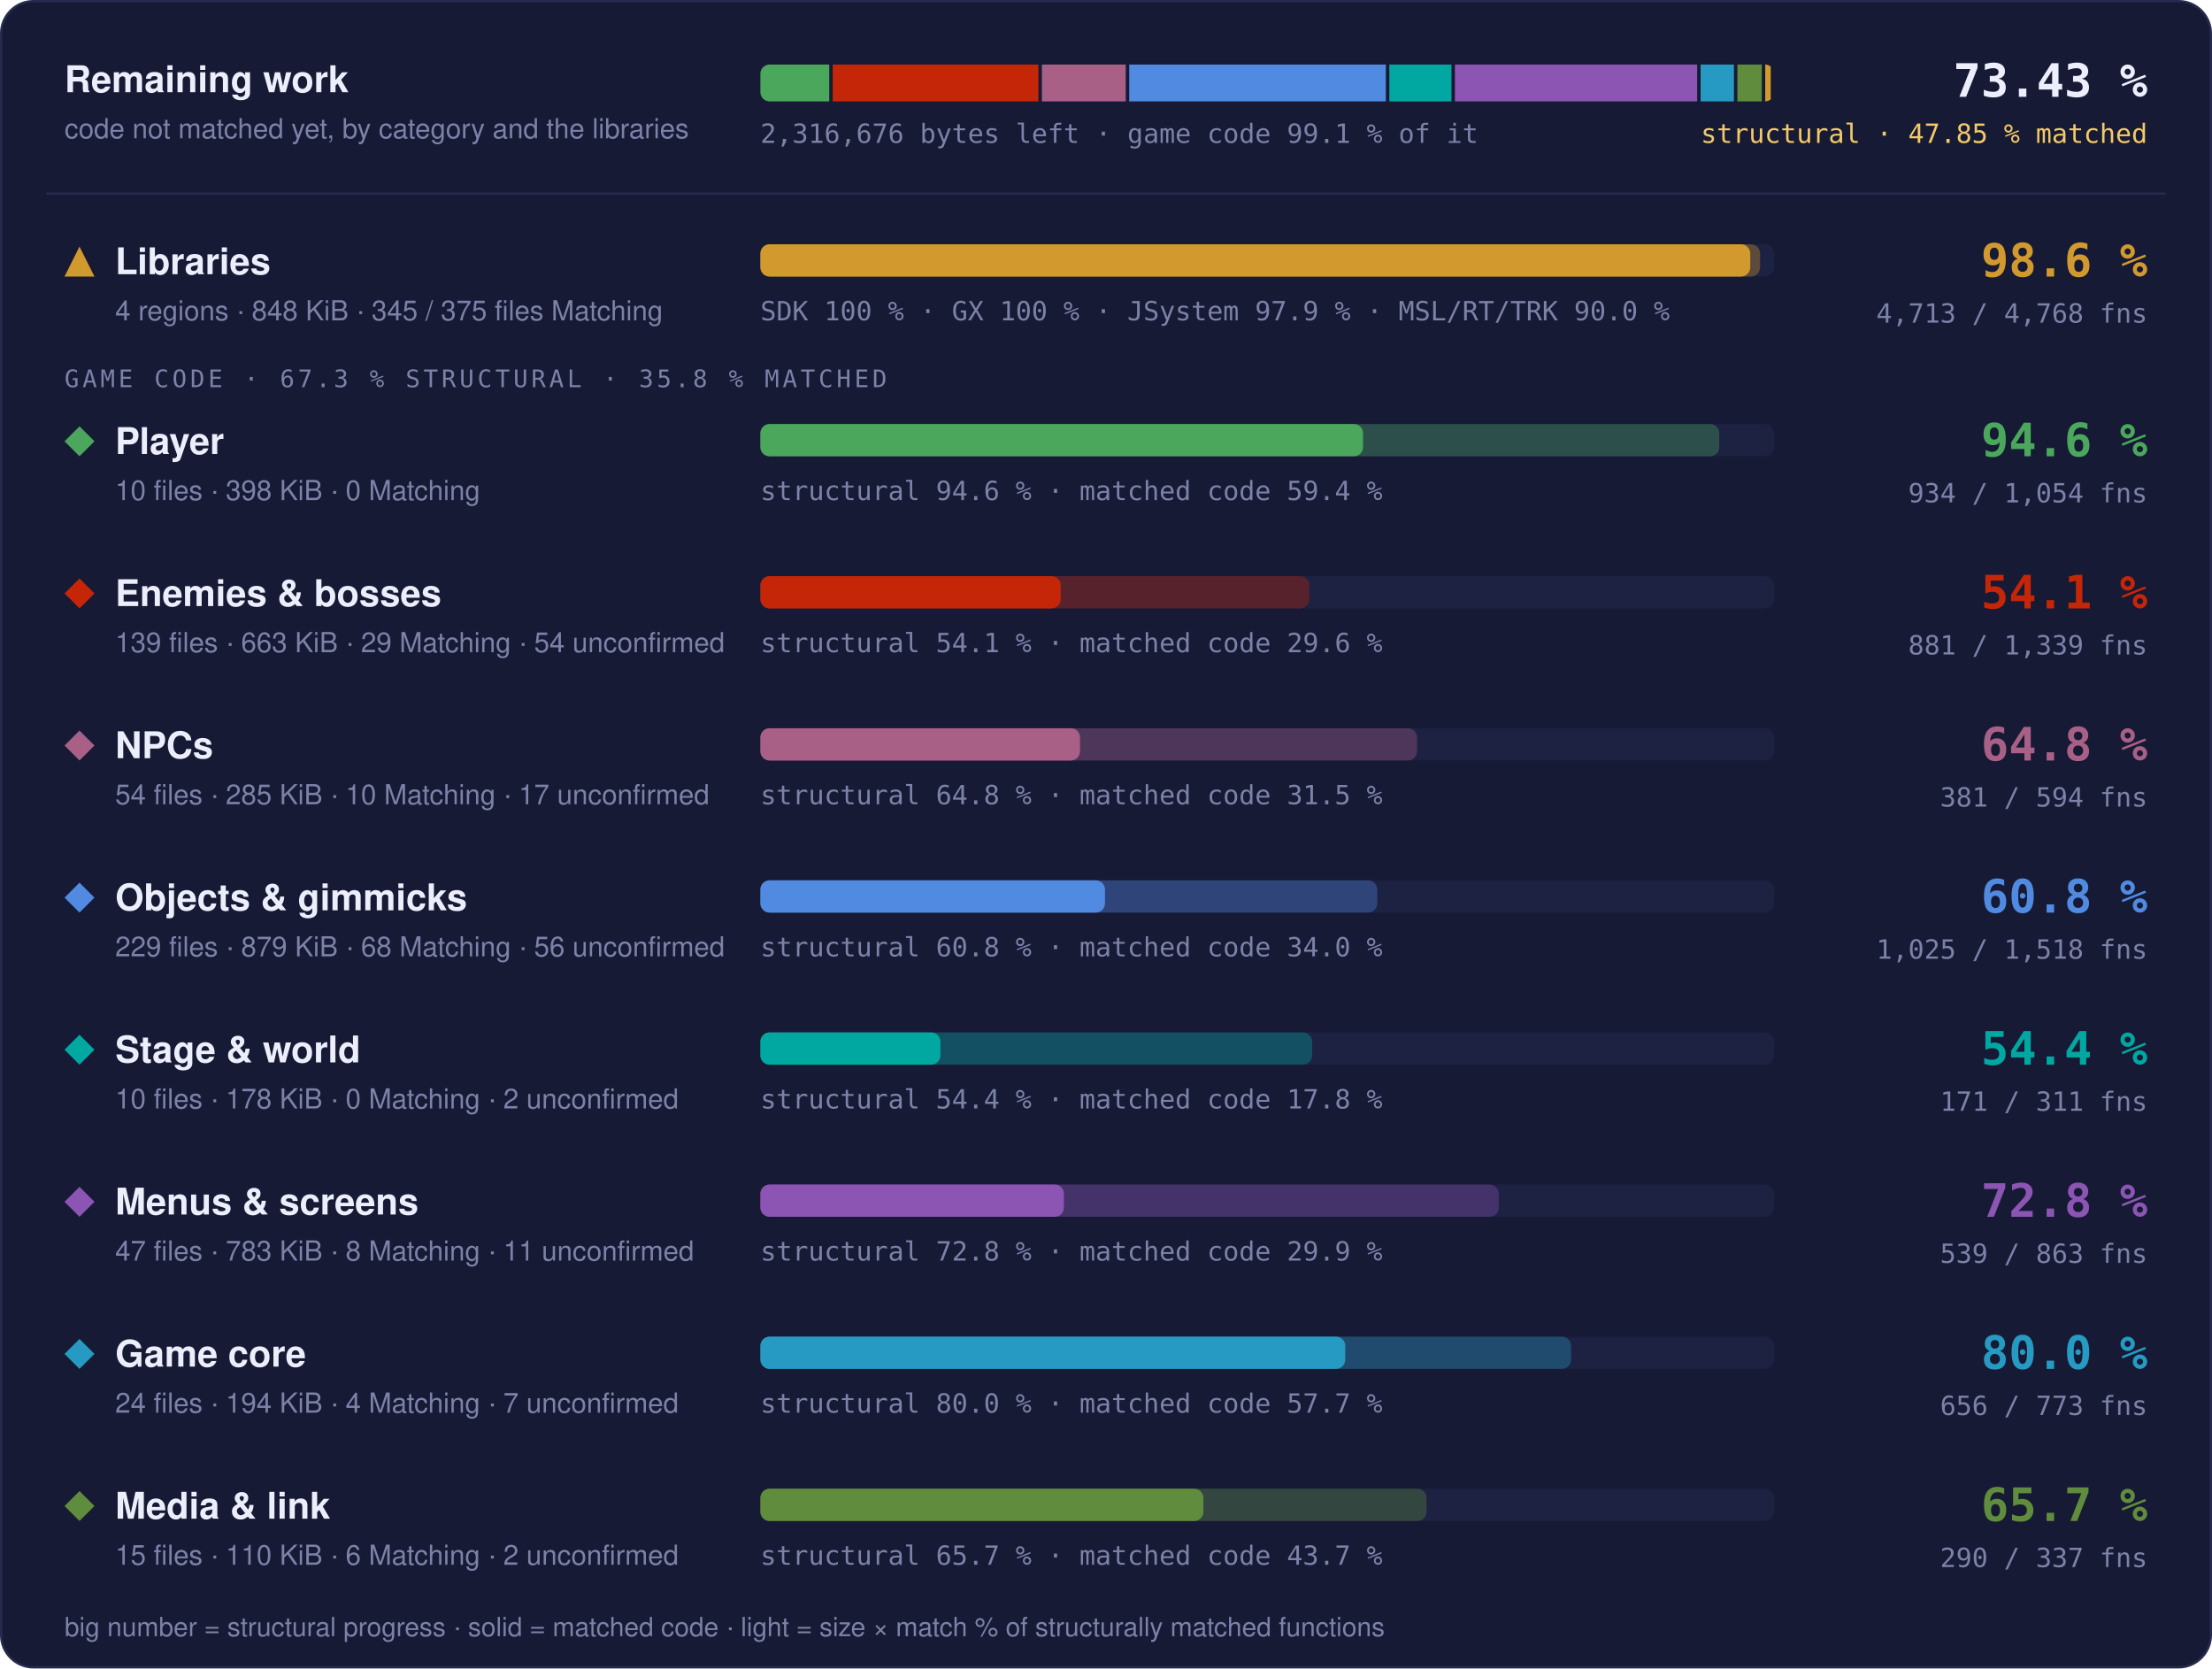
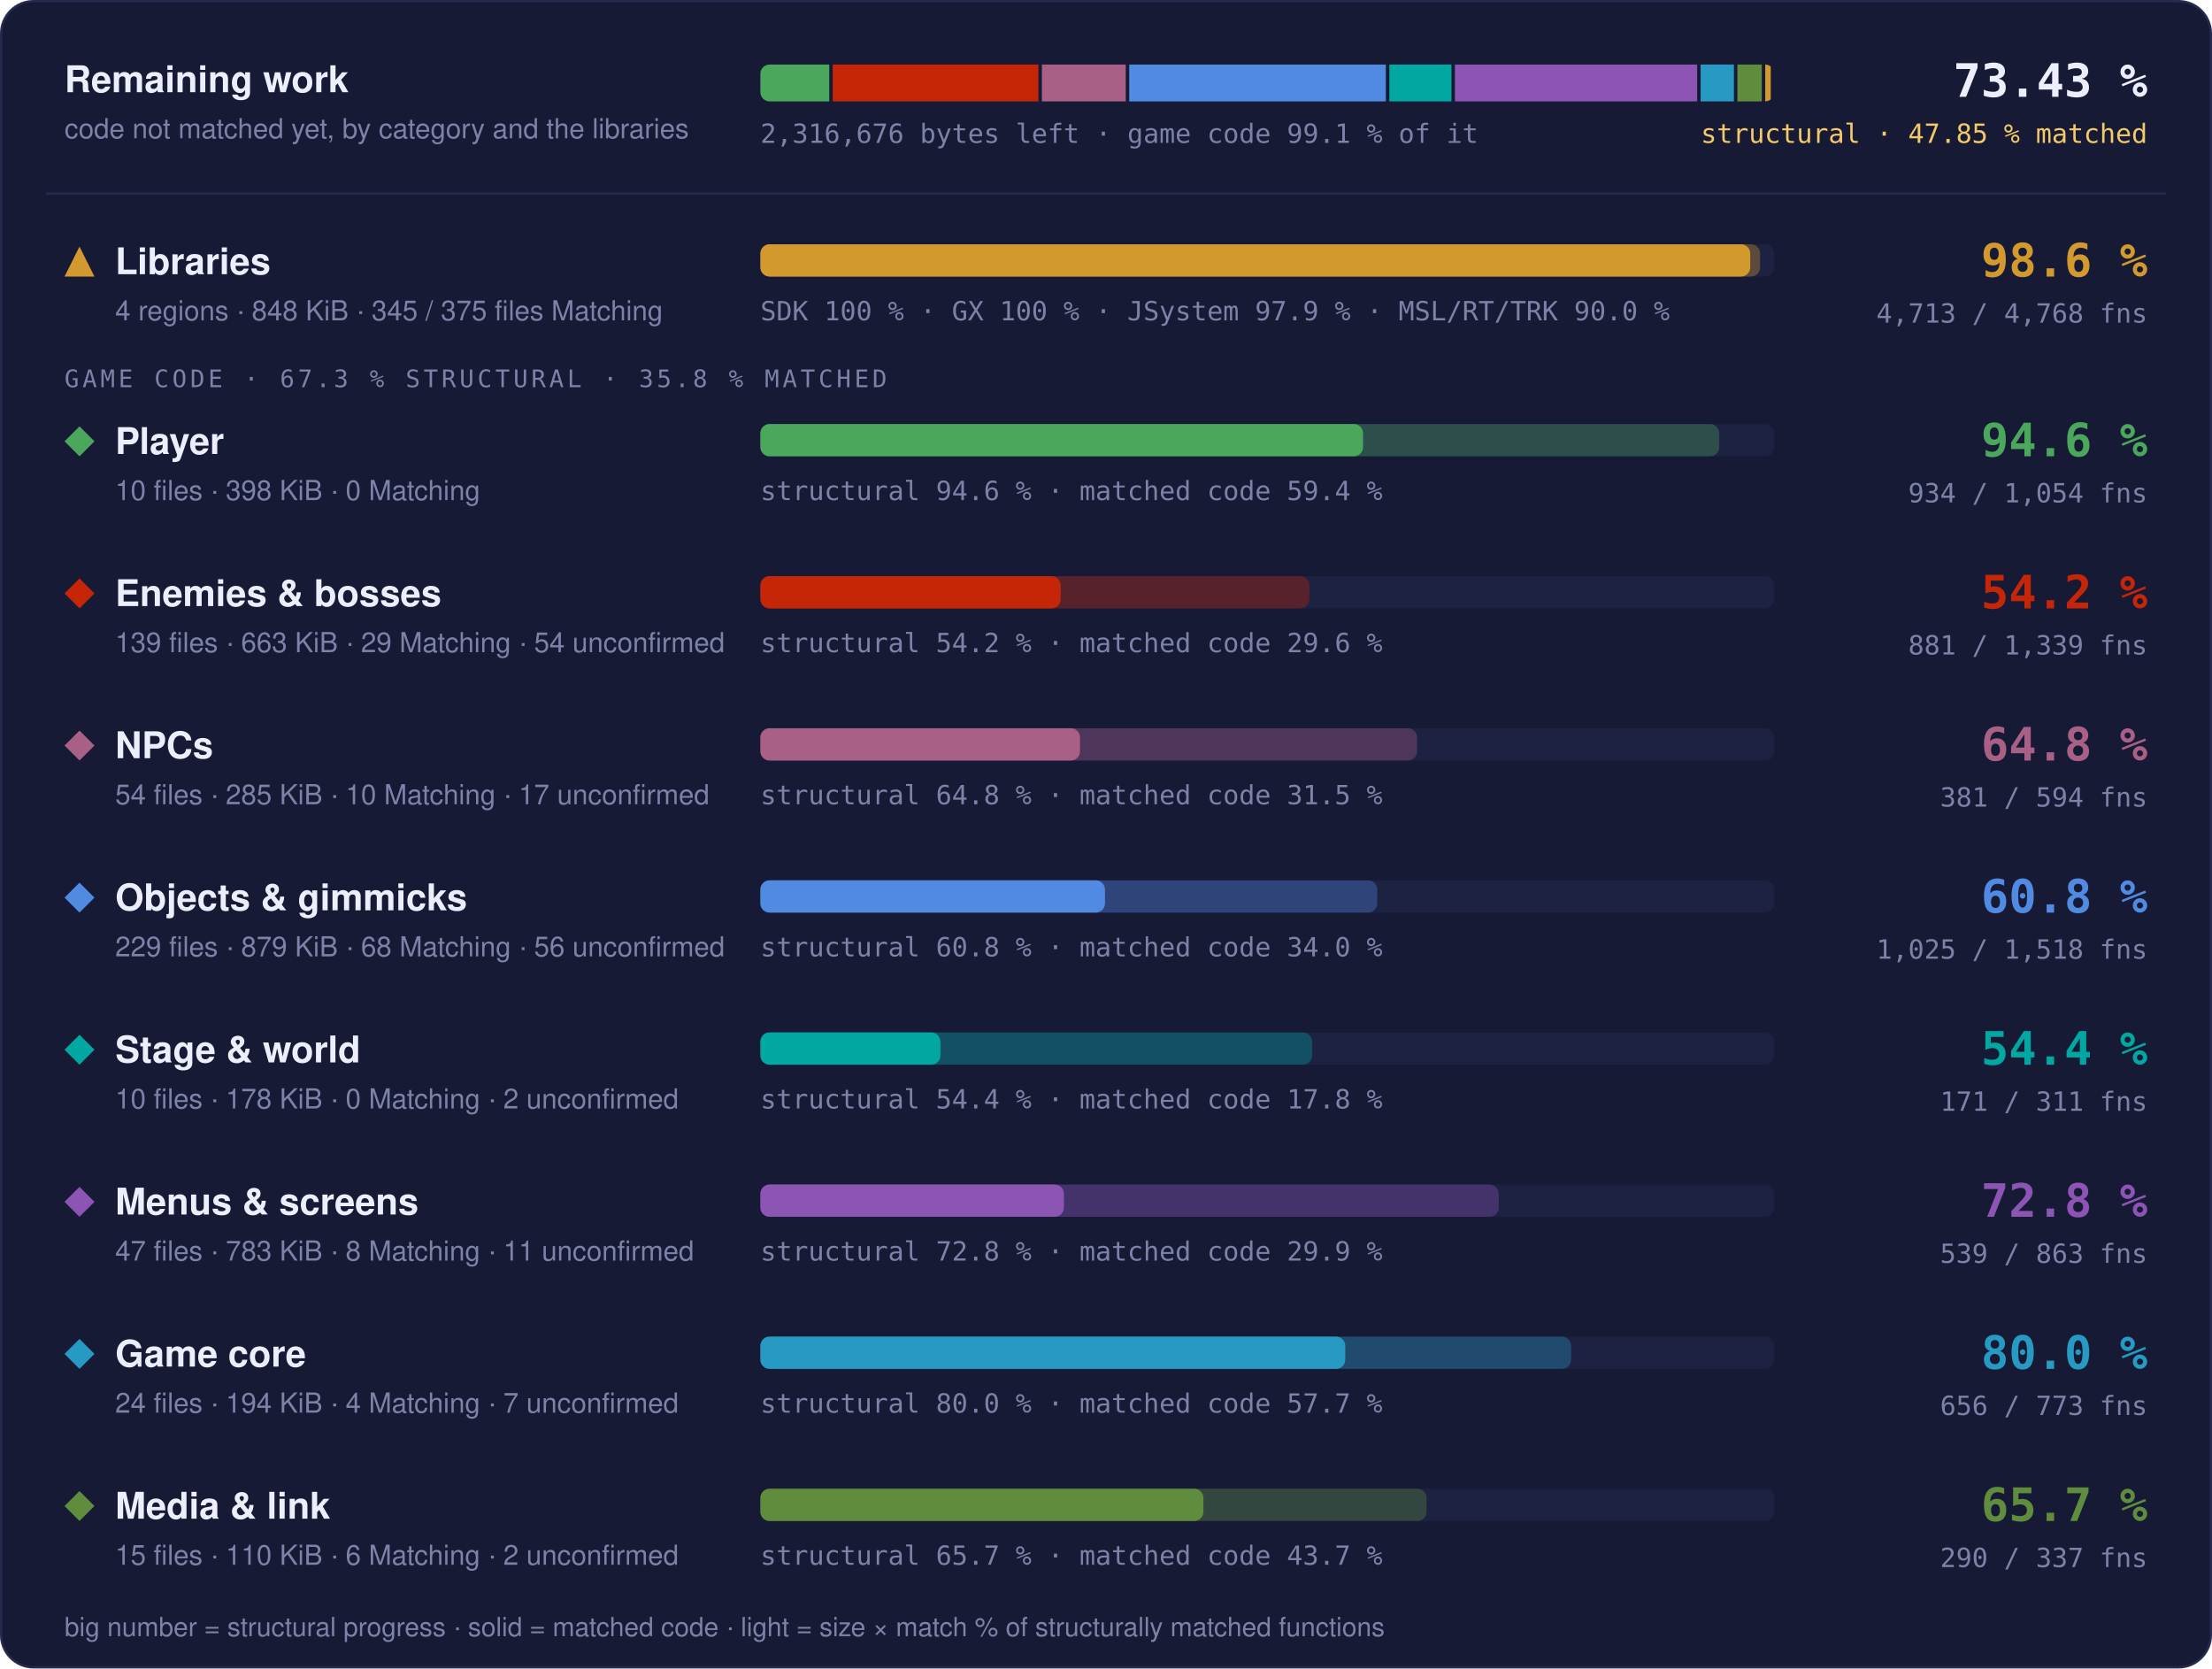
- <svg xmlns="http://www.w3.org/2000/svg" width="960" height="724" viewBox="0 0 960 724" role="img" aria-label="Progress overview: Libraries 98.6 % structural, 97.6 % matched code, 4713 of 4768 functions; Player 94.6 % structural, 59.4 % matched code, 934 of 1054 functions; Enemies &amp; bosses 54.1 % structural, 29.6 % matched code, 881 of 1339 functions; NPCs 64.8 % structural, 31.5 % matched code, 381 of 594 functions; Objects &amp; gimmicks 60.8 % structural, 34.0 % matched code, 1025 of 1518 functions; Stage &amp; world 54.4 % structural, 17.8 % matched code, 171 of 311 functions; Menus &amp; screens 72.8 % structural, 29.9 % matched code, 539 of 863 functions; Game core 80.0 % structural, 57.7 % matched code, 656 of 773 functions; Media &amp; link 65.7 % structural, 43.7 % matched code, 290 of 337 functions">
+ <svg xmlns="http://www.w3.org/2000/svg" width="960" height="724" viewBox="0 0 960 724" role="img" aria-label="Progress overview: Libraries 98.6 % structural, 97.6 % matched code, 4713 of 4768 functions; Player 94.6 % structural, 59.4 % matched code, 934 of 1054 functions; Enemies &amp; bosses 54.2 % structural, 29.6 % matched code, 881 of 1339 functions; NPCs 64.8 % structural, 31.5 % matched code, 381 of 594 functions; Objects &amp; gimmicks 60.8 % structural, 34.0 % matched code, 1025 of 1518 functions; Stage &amp; world 54.4 % structural, 17.8 % matched code, 171 of 311 functions; Menus &amp; screens 72.8 % structural, 29.9 % matched code, 539 of 863 functions; Game core 80.0 % structural, 57.7 % matched code, 656 of 773 functions; Media &amp; link 65.7 % structural, 43.7 % matched code, 290 of 337 functions">
  <style>text { font-family: -apple-system, BlinkMacSystemFont, 'Segoe UI', Helvetica, Arial, sans-serif; } .mono { font-family: ui-monospace, SFMono-Regular, 'SF Mono', Menlo, Consolas, monospace; } .grow { transform-box: fill-box; transform-origin: 0 50%; animation: grow 1.4s cubic-bezier(.2,.8,.2,1) both; } @keyframes grow { from { transform: scaleX(0); } } @media (prefers-reduced-motion: reduce) { * { animation: none !important; } }</style>
  <rect x="0.5" y="0.5" width="959" height="723" rx="14" fill="#161a34" stroke="#262b4e" />
  <text x="28" y="40" font-size="16" font-weight="700" fill="#eceefb">Remaining work</text>
  <text x="28" y="60" font-size="12" fill="#7c82a8">code not matched yet, by category and the libraries</text>
  <clipPath id="rw">
    <rect x="330" y="28" width="440" height="16" rx="4" />
  </clipPath>
  <g clip-path="url(#rw)">
    <rect class="grow" x="330.00" y="28" width="29.89" height="16" fill="#4aa75c" />
    <rect class="grow" x="361.39" y="28" width="89.29" height="16" fill="#c52607" />
    <rect class="grow" x="452.18" y="28" width="36.39" height="16" fill="#a96087" />
    <rect class="grow" x="490.07" y="28" width="111.39" height="16" fill="#508ae1" />
    <rect class="grow" x="602.96" y="28" width="26.97" height="16" fill="#00a8a1" />
    <rect class="grow" x="631.43" y="28" width="105.13" height="16" fill="#8c55b4" />
    <rect class="grow" x="738.06" y="28" width="14.46" height="16" fill="#269ac2" />
    <rect class="grow" x="754.02" y="28" width="10.59" height="16" fill="#608c3d" />
    <rect class="grow" x="766.10" y="28" width="2.40" height="16" fill="#d29a2e" />
  </g>
  <text x="330" y="62" class="mono" font-size="11.5" fill="#7c82a8">2,316,676 bytes left · game code 99.1 % of it</text>
  <text x="932" y="42" text-anchor="end" class="mono" font-size="20" font-weight="700" fill="#eceefb">73.43 %</text>
  <text x="932" y="62" text-anchor="end" class="mono" font-size="11.5" fill="#f3c969">structural · 47.85 % matched</text>
  <line x1="20" x2="940" y1="84" y2="84" stroke="#262b4e" />
  <g fill="#d29a2e">
    <path d="M34.5 107L41 120L28 120Z" />
  </g>
  <text x="50" y="119" font-size="16" font-weight="700" fill="#eceefb">Libraries</text>
  <text x="50" y="139" font-size="12" fill="#7c82a8">4 regions · 848 KiB · 345 / 375 files Matching</text>
  <rect x="330" y="106" width="440" height="14" rx="4" fill="#1d2142" />
  <rect class="grow" style="animation-delay:0.0s" x="330" y="106" width="433.88" height="14" rx="4" fill="#d29a2e" fill-opacity="0.35" />
  <rect class="grow" style="animation-delay:0.0s" x="330" y="106" width="429.60" height="14" rx="4" fill="#d29a2e" />
  <text x="330" y="139" class="mono" font-size="11.5" fill="#7c82a8">SDK 100 % · GX 100 % · JSystem 97.9 % · MSL/RT/TRK 90.0 %</text>
  <text x="932" y="120" text-anchor="end" class="mono" font-size="20" font-weight="700" fill="#d29a2e">98.6 %</text>
  <text x="932" y="140" text-anchor="end" class="mono" font-size="11.5" fill="#7c82a8">4,713 / 4,768 fns</text>
  <text x="28" y="168" class="mono" font-size="10.5" letter-spacing="0.14em" fill="#7c82a8">GAME CODE · 67.3 % STRUCTURAL · 35.8 % MATCHED</text>
  <g fill="#4aa75c">
    <path d="M34.5 185L41 191.5L34.5 198L28 191.5Z" />
  </g>
  <text x="50" y="197" font-size="16" font-weight="700" fill="#eceefb">Player</text>
  <text x="50" y="217" font-size="12" fill="#7c82a8">10 files · 398 KiB · 0 Matching</text>
  <rect x="330" y="184" width="440" height="14" rx="4" fill="#1d2142" />
  <rect class="grow" style="animation-delay:0.1s" x="330" y="184" width="416.16" height="14" rx="4" fill="#4aa75c" fill-opacity="0.35" />
  <rect class="grow" style="animation-delay:0.1s" x="330" y="184" width="261.57" height="14" rx="4" fill="#4aa75c" />
  <text x="330" y="217" class="mono" font-size="11.5" fill="#7c82a8">structural 94.6 % · matched code 59.4 %</text>
  <text x="932" y="198" text-anchor="end" class="mono" font-size="20" font-weight="700" fill="#4aa75c">94.6 %</text>
  <text x="932" y="218" text-anchor="end" class="mono" font-size="11.5" fill="#7c82a8">934 / 1,054 fns</text>
  <g fill="#c52607">
    <path d="M34.5 251L41 257.5L34.5 264L28 257.5Z" />
  </g>
  <text x="50" y="263" font-size="16" font-weight="700" fill="#eceefb">Enemies &amp; bosses</text>
  <text x="50" y="283" font-size="12" fill="#7c82a8">139 files · 663 KiB · 29 Matching · 54 unconfirmed</text>
  <rect x="330" y="250" width="440" height="14" rx="4" fill="#1d2142" />
-   <rect class="grow" style="animation-delay:0.2s" x="330" y="250" width="238.25" height="14" rx="4" fill="#c52607" fill-opacity="0.35" />
+   <rect class="grow" style="animation-delay:0.2s" x="330" y="250" width="238.26" height="14" rx="4" fill="#c52607" fill-opacity="0.35" />
  <rect class="grow" style="animation-delay:0.2s" x="330" y="250" width="130.33" height="14" rx="4" fill="#c52607" />
-   <text x="330" y="283" class="mono" font-size="11.5" fill="#7c82a8">structural 54.1 % · matched code 29.6 %</text>
-   <text x="932" y="264" text-anchor="end" class="mono" font-size="20" font-weight="700" fill="#c52607">54.1 %</text>
+   <text x="330" y="283" class="mono" font-size="11.5" fill="#7c82a8">structural 54.2 % · matched code 29.6 %</text>
+   <text x="932" y="264" text-anchor="end" class="mono" font-size="20" font-weight="700" fill="#c52607">54.2 %</text>
  <text x="932" y="284" text-anchor="end" class="mono" font-size="11.5" fill="#7c82a8">881 / 1,339 fns</text>
  <g fill="#a96087">
    <path d="M34.5 317L41 323.5L34.5 330L28 323.5Z" />
  </g>
  <text x="50" y="329" font-size="16" font-weight="700" fill="#eceefb">NPCs</text>
  <text x="50" y="349" font-size="12" fill="#7c82a8">54 files · 285 KiB · 10 Matching · 17 unconfirmed</text>
  <rect x="330" y="316" width="440" height="14" rx="4" fill="#1d2142" />
-   <rect class="grow" style="animation-delay:0.3s" x="330" y="316" width="285.00" height="14" rx="4" fill="#a96087" fill-opacity="0.35" />
+   <rect class="grow" style="animation-delay:0.3s" x="330" y="316" width="285.01" height="14" rx="4" fill="#a96087" fill-opacity="0.35" />
  <rect class="grow" style="animation-delay:0.3s" x="330" y="316" width="138.72" height="14" rx="4" fill="#a96087" />
  <text x="330" y="349" class="mono" font-size="11.5" fill="#7c82a8">structural 64.8 % · matched code 31.5 %</text>
  <text x="932" y="330" text-anchor="end" class="mono" font-size="20" font-weight="700" fill="#a96087">64.8 %</text>
  <text x="932" y="350" text-anchor="end" class="mono" font-size="11.5" fill="#7c82a8">381 / 594 fns</text>
  <g fill="#508ae1">
    <path d="M34.5 383L41 389.5L34.5 396L28 389.5Z" />
  </g>
  <text x="50" y="395" font-size="16" font-weight="700" fill="#eceefb">Objects &amp; gimmicks</text>
  <text x="50" y="415" font-size="12" fill="#7c82a8">229 files · 879 KiB · 68 Matching · 56 unconfirmed</text>
  <rect x="330" y="382" width="440" height="14" rx="4" fill="#1d2142" />
  <rect class="grow" style="animation-delay:0.4s" x="330" y="382" width="267.72" height="14" rx="4" fill="#508ae1" fill-opacity="0.35" />
  <rect class="grow" style="animation-delay:0.4s" x="330" y="382" width="149.56" height="14" rx="4" fill="#508ae1" />
  <text x="330" y="415" class="mono" font-size="11.5" fill="#7c82a8">structural 60.8 % · matched code 34.0 %</text>
  <text x="932" y="396" text-anchor="end" class="mono" font-size="20" font-weight="700" fill="#508ae1">60.8 %</text>
  <text x="932" y="416" text-anchor="end" class="mono" font-size="11.5" fill="#7c82a8">1,025 / 1,518 fns</text>
  <g fill="#00a8a1">
    <path d="M34.5 449L41 455.5L34.5 462L28 455.5Z" />
  </g>
  <text x="50" y="461" font-size="16" font-weight="700" fill="#eceefb">Stage &amp; world</text>
  <text x="50" y="481" font-size="12" fill="#7c82a8">10 files · 178 KiB · 0 Matching · 2 unconfirmed</text>
  <rect x="330" y="448" width="440" height="14" rx="4" fill="#1d2142" />
  <rect class="grow" style="animation-delay:0.5s" x="330" y="448" width="239.48" height="14" rx="4" fill="#00a8a1" fill-opacity="0.35" />
  <rect class="grow" style="animation-delay:0.5s" x="330" y="448" width="78.14" height="14" rx="4" fill="#00a8a1" />
  <text x="330" y="481" class="mono" font-size="11.5" fill="#7c82a8">structural 54.4 % · matched code 17.8 %</text>
  <text x="932" y="462" text-anchor="end" class="mono" font-size="20" font-weight="700" fill="#00a8a1">54.4 %</text>
  <text x="932" y="482" text-anchor="end" class="mono" font-size="11.5" fill="#7c82a8">171 / 311 fns</text>
  <g fill="#8c55b4">
    <path d="M34.5 515L41 521.5L34.5 528L28 521.5Z" />
  </g>
  <text x="50" y="527" font-size="16" font-weight="700" fill="#eceefb">Menus &amp; screens</text>
  <text x="50" y="547" font-size="12" fill="#7c82a8">47 files · 783 KiB · 8 Matching · 11 unconfirmed</text>
  <rect x="330" y="514" width="440" height="14" rx="4" fill="#1d2142" />
  <rect class="grow" style="animation-delay:0.6s" x="330" y="514" width="320.47" height="14" rx="4" fill="#8c55b4" fill-opacity="0.35" />
  <rect class="grow" style="animation-delay:0.6s" x="330" y="514" width="131.74" height="14" rx="4" fill="#8c55b4" />
  <text x="330" y="547" class="mono" font-size="11.5" fill="#7c82a8">structural 72.8 % · matched code 29.9 %</text>
  <text x="932" y="528" text-anchor="end" class="mono" font-size="20" font-weight="700" fill="#8c55b4">72.8 %</text>
  <text x="932" y="548" text-anchor="end" class="mono" font-size="11.5" fill="#7c82a8">539 / 863 fns</text>
  <g fill="#269ac2">
    <path d="M34.5 581L41 587.5L34.5 594L28 587.5Z" />
  </g>
  <text x="50" y="593" font-size="16" font-weight="700" fill="#eceefb">Game core</text>
  <text x="50" y="613" font-size="12" fill="#7c82a8">24 files · 194 KiB · 4 Matching · 7 unconfirmed</text>
  <rect x="330" y="580" width="440" height="14" rx="4" fill="#1d2142" />
  <rect class="grow" style="animation-delay:0.7s" x="330" y="580" width="351.84" height="14" rx="4" fill="#269ac2" fill-opacity="0.35" />
  <rect class="grow" style="animation-delay:0.7s" x="330" y="580" width="253.84" height="14" rx="4" fill="#269ac2" />
  <text x="330" y="613" class="mono" font-size="11.5" fill="#7c82a8">structural 80.0 % · matched code 57.7 %</text>
  <text x="932" y="594" text-anchor="end" class="mono" font-size="20" font-weight="700" fill="#269ac2">80.0 %</text>
  <text x="932" y="614" text-anchor="end" class="mono" font-size="11.5" fill="#7c82a8">656 / 773 fns</text>
  <g fill="#608c3d">
    <path d="M34.5 647L41 653.5L34.5 660L28 653.5Z" />
  </g>
  <text x="50" y="659" font-size="16" font-weight="700" fill="#eceefb">Media &amp; link</text>
  <text x="50" y="679" font-size="12" fill="#7c82a8">15 files · 110 KiB · 6 Matching · 2 unconfirmed</text>
  <rect x="330" y="646" width="440" height="14" rx="4" fill="#1d2142" />
  <rect class="grow" style="animation-delay:0.8s" x="330" y="646" width="289.14" height="14" rx="4" fill="#608c3d" fill-opacity="0.35" />
  <rect class="grow" style="animation-delay:0.8s" x="330" y="646" width="192.28" height="14" rx="4" fill="#608c3d" />
  <text x="330" y="679" class="mono" font-size="11.5" fill="#7c82a8">structural 65.7 % · matched code 43.7 %</text>
  <text x="932" y="660" text-anchor="end" class="mono" font-size="20" font-weight="700" fill="#608c3d">65.7 %</text>
  <text x="932" y="680" text-anchor="end" class="mono" font-size="11.5" fill="#7c82a8">290 / 337 fns</text>
  <text x="28" y="710" font-size="11.5" fill="#7c82a8">big number = structural progress · solid = matched code · light = size × match % of structurally matched functions</text>
</svg>
